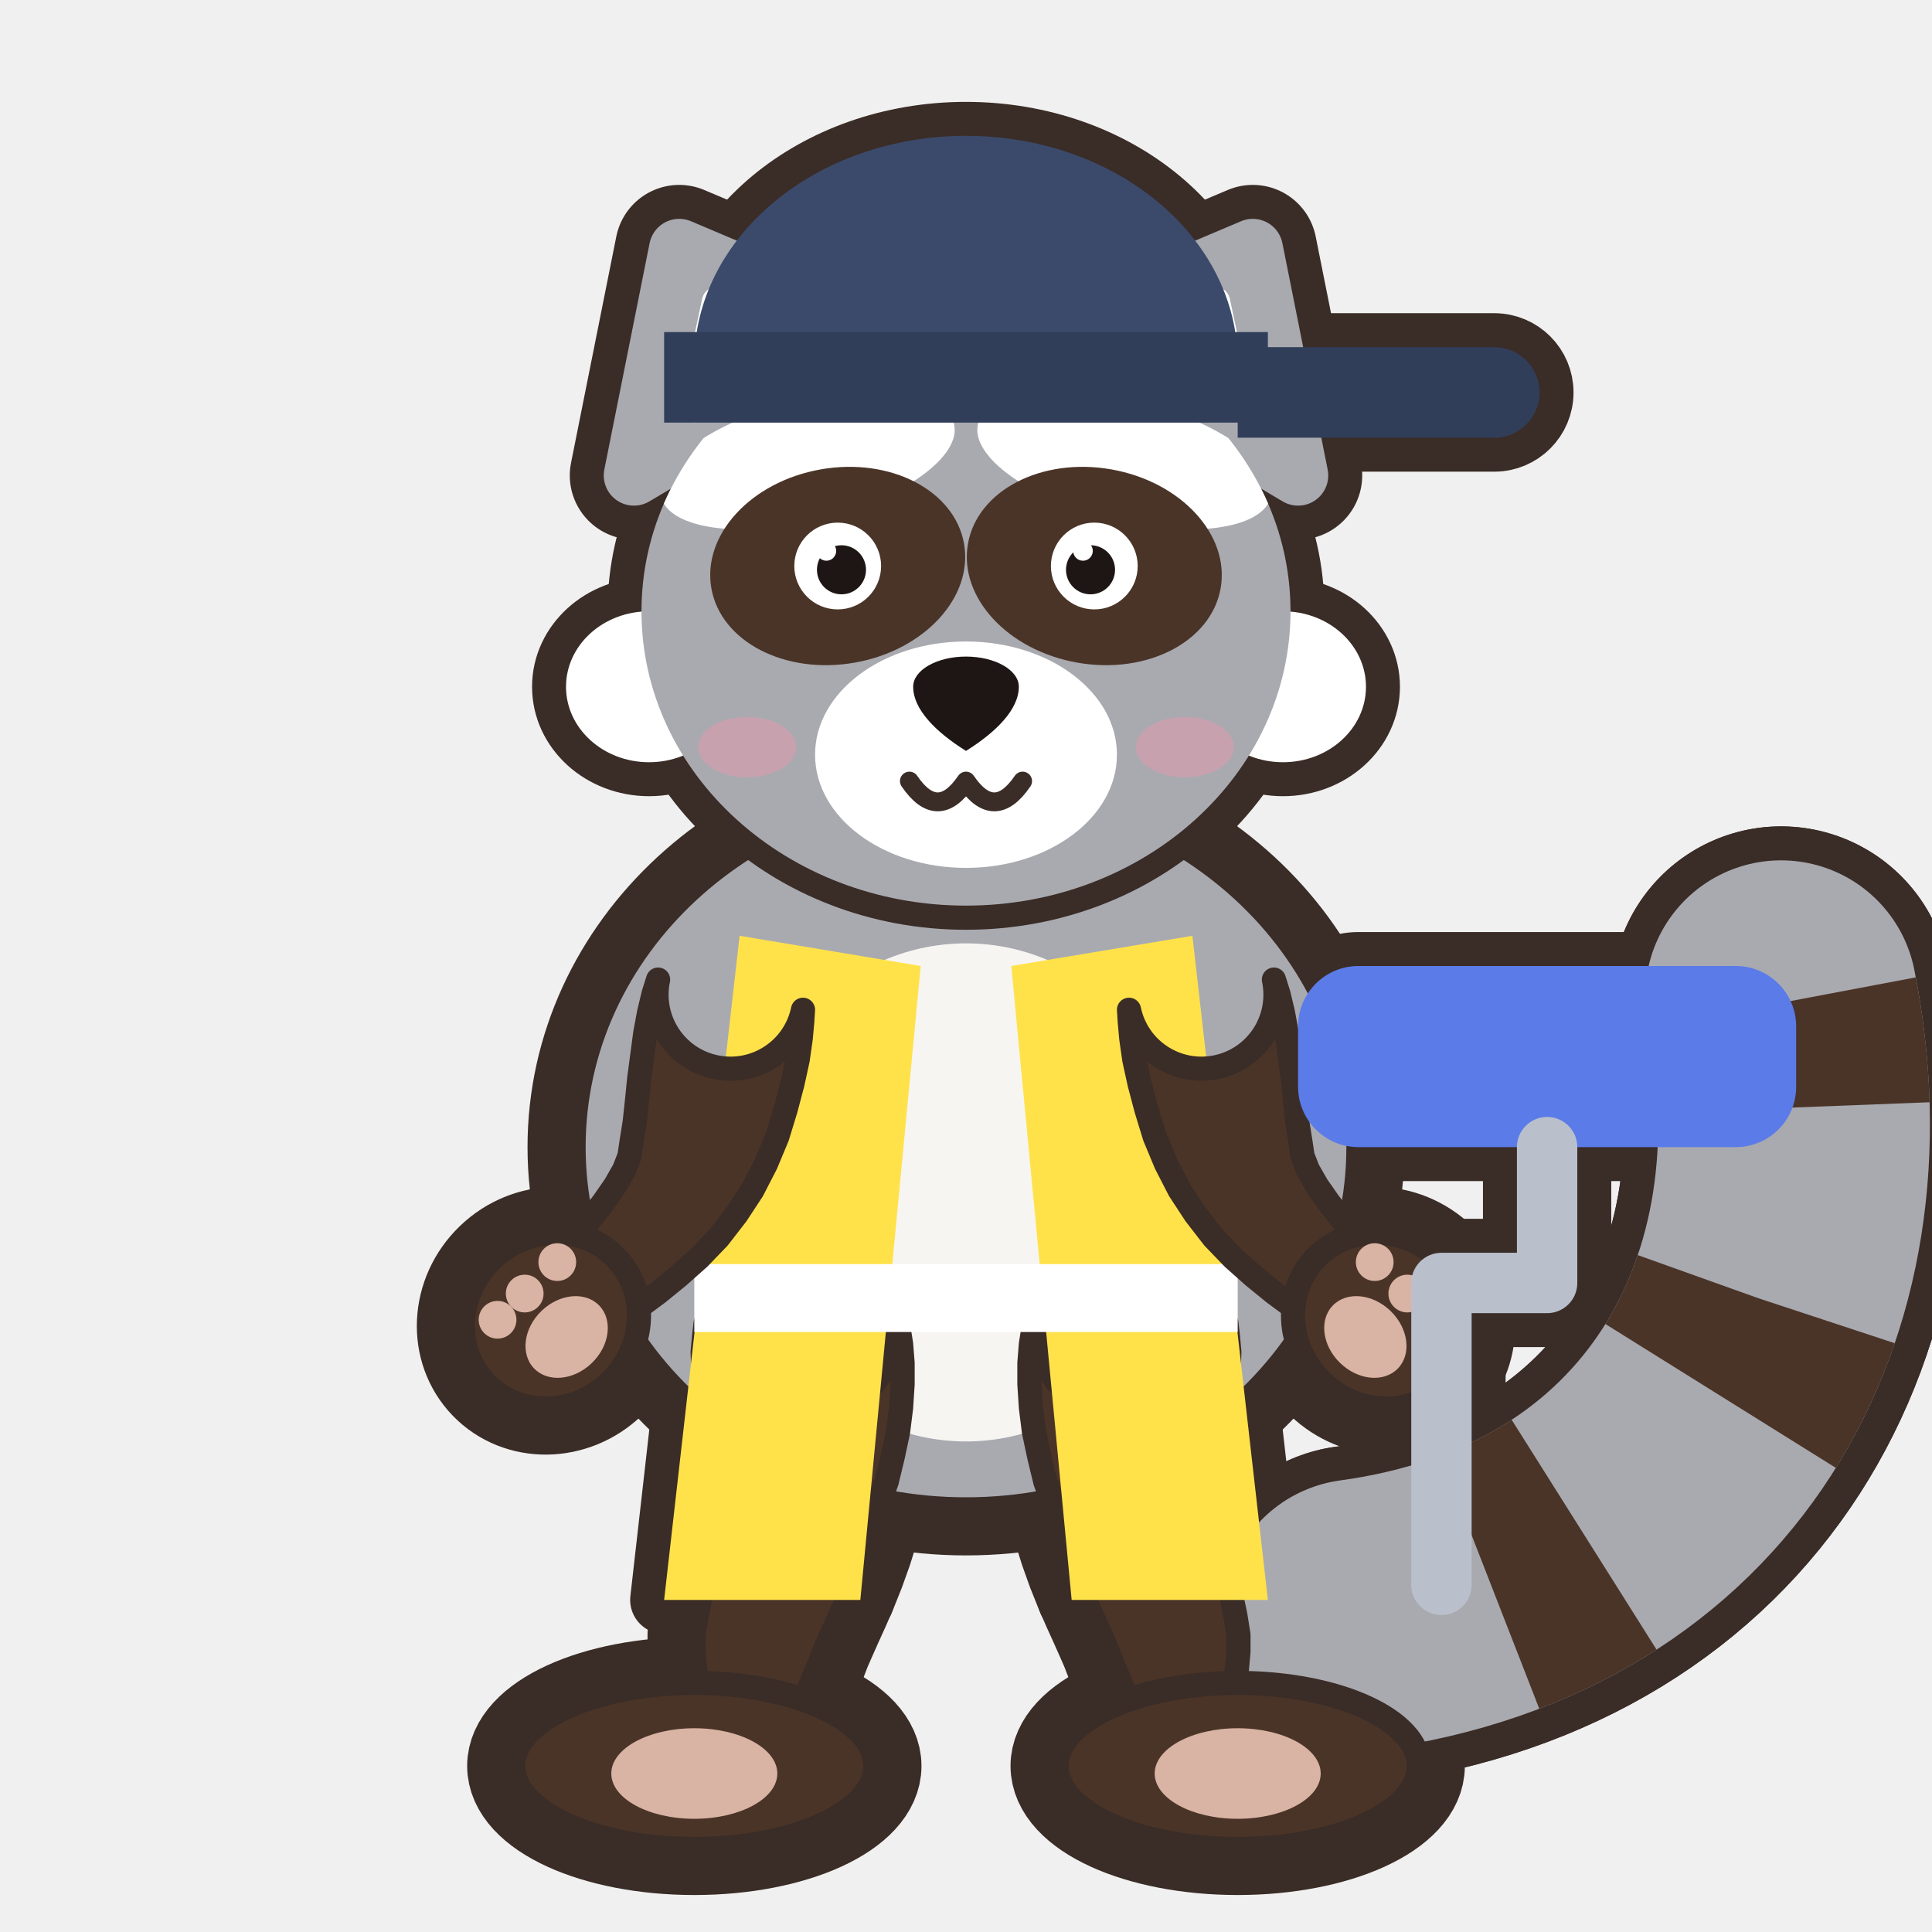
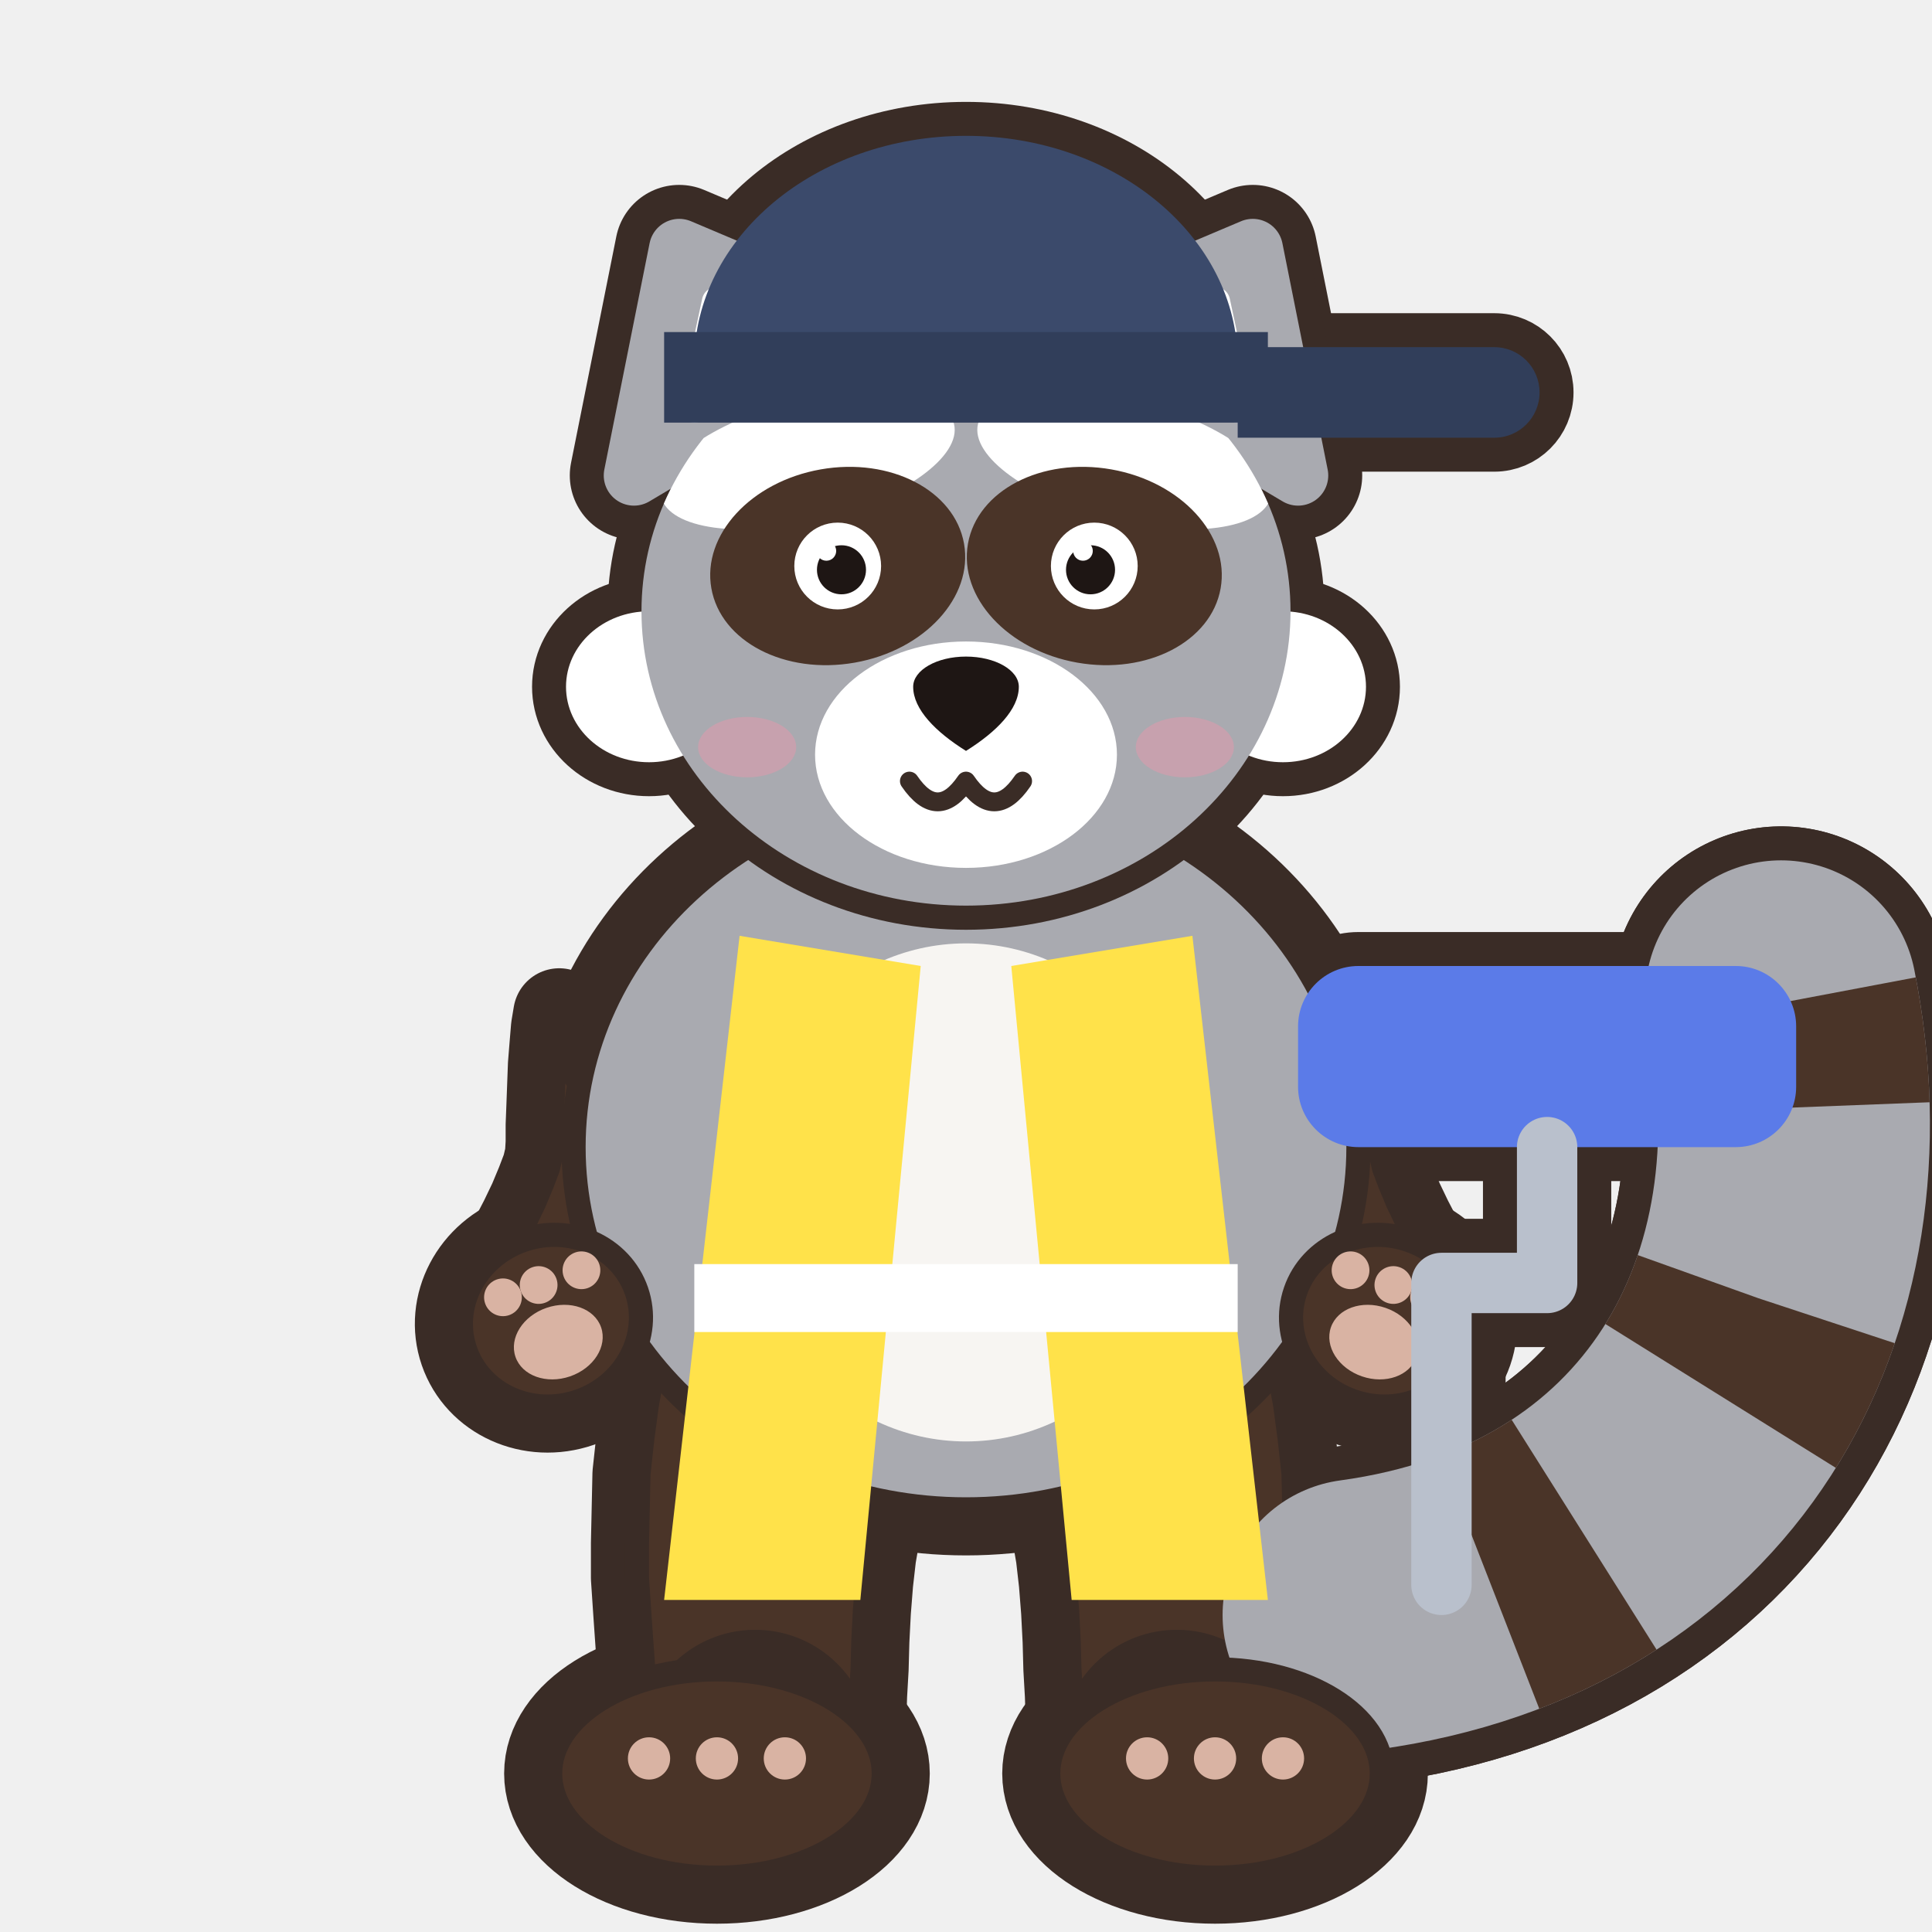
<svg xmlns="http://www.w3.org/2000/svg" viewBox="0 0 256 256" width="256" height="256" role="img" aria-labelledby="t-decorator_raccoon">
  <g class="outline">
+     <path d="M90.1 169.8L89.4 171.8L88.5 174.5L87.5 177.9L86.5 181.8L85.7 186.2L85.1 190.7L84.6 195.3L84.5 199.9L84.4 204.5L84.4 209.1L84.7 213.6L85.0 217.9L85.3 222.0L85.7 225.5L86.0 228.4L86.3 230.4A13.8 13.8 0 0 1 113.8 230.0L114.0 227.7L114.1 224.6L114.3 221.1L114.4 217.4L114.6 213.5L114.9 209.7L115.3 206.2L115.8 203.3L116.6 200.4L117.6 197.1L118.7 193.5L119.8 189.8L120.7 186.2L121.4 182.8L122.0 179.7L122.2 177.4A16.5 16.5 0 0 1 90.1 169.8Z" fill="#3A2C26" stroke="#3A2C26" stroke-width="12.2" stroke-linejoin="round" />
+     <path d="M133.8 177.4L134.0 179.7L134.6 182.8L135.3 186.2L136.2 189.8L137.3 193.5L138.4 197.1L139.4 200.4L140.2 203.3L140.7 206.2L141.1 209.7L141.4 213.5L141.6 217.4L141.7 221.1L141.9 224.6L142.0 227.7L142.2 230.0A13.8 13.8 0 0 1 169.7 230.4L170.0 228.4L170.3 225.5L170.7 222.0L171.0 217.9L171.3 213.6L171.6 209.1L171.6 204.5L171.5 199.9L171.4 195.3L170.9 190.7L170.3 186.2L169.5 181.8L168.5 177.9L167.5 174.5L166.6 171.8L165.9 169.8A16.5 16.5 0 0 1 133.8 177.4Z" fill="#3A2C26" stroke="#3A2C26" stroke-width="12.2" stroke-linejoin="round" />
    <path d="M180 214C224 208 244 172 236 132" stroke-linecap="round" fill="none" stroke="#3A2C26" stroke-width="45.0" stroke-linejoin="round" />
    <path d="M180 214C224 208 244 172 236 132" fill="none" stroke="#3A2C26" stroke-width="45.0" stroke-linejoin="round" stroke-linecap="round" />
+     <path d="M74.1 134.4L73.8 136.2L73.6 138.6L73.4 141.1L73.3 143.8L73.2 146.5L73.1 149.1L73.1 151.4L73.0 153.1L72.6 154.8L71.8 156.9L70.8 159.3L69.6 161.8L68.3 164.3L67.1 166.6L66.1 168.7L65.4 170.3A9.1 9.1 0 0 1 80.9 179.8L81.9 178.6L83.3 177.0L84.9 174.9L86.8 172.5L88.7 169.7L90.7 166.8L92.5 163.6L94.1 160.2L95.5 156.7L96.6 153.1L97.4 149.6L98.0 146.2L98.4 143.1L98.6 140.4L98.6 138.4L98.7 136.9A12.3 12.3 0 0 1 74.1 134.4Z" fill="#3A2C26" stroke="#3A2C26" stroke-width="12.2" stroke-linejoin="round" />
+     <path d="M157.3 136.9L157.4 138.4L157.4 140.4L157.6 143.1L158.0 146.2L158.6 149.6L159.4 153.1L160.5 156.7L161.9 160.2L163.5 163.6L165.3 166.8L167.3 169.7L169.2 172.5L171.1 174.9L172.7 177.0L174.1 178.6L175.1 179.8A9.1 9.1 0 0 1 190.6 170.3L189.9 168.7L188.9 166.6L187.7 164.3L186.4 161.8L185.2 159.3L184.2 156.9L183.4 154.8L183.0 153.1L182.9 151.4L182.9 149.1L182.8 146.5L182.7 143.8L182.6 141.1L182.4 138.6L182.2 136.2L181.9 134.4A12.3 12.3 0 0 1 157.3 136.9Z" fill="#3A2C26" stroke="#3A2C26" stroke-width="12.2" stroke-linejoin="round" />
    <ellipse cx="128" cy="152" rx="52" ry="48" fill="#3A2C26" stroke="#3A2C26" stroke-width="12.2" stroke-linejoin="round" />
    <ellipse cx="128" cy="158" rx="30" ry="33" fill="#3A2C26" stroke="#3A2C26" stroke-width="9" stroke-linejoin="round" />
-     <path d="M93.5 175.3L93.3 177.0L93.1 179.2L93.2 181.6L93.4 184.3L93.7 187.0L94.2 189.7L94.8 192.3L95.4 194.7L95.9 196.7L95.8 198.4L95.5 200.3L95.1 202.4L94.6 204.6L94.0 206.9L93.4 209.3L92.8 211.7L92.3 214.1L91.9 216.6L91.9 218.9L92.1 221.1L92.4 223.0L92.7 224.8L93.2 226.4L93.6 227.7L94.1 228.8L94.5 229.6L94.9 230.3A5.2 5.2 0 0 1 105.2 230.2L105.6 229.3L105.9 228.2L106.2 227.1L106.6 225.9L106.9 224.7L107.3 223.5L107.8 222.3L108.3 221.1L108.8 219.9L109.3 218.6L110.0 217.0L110.8 215.2L111.8 213.0L112.8 210.7L113.8 208.2L114.8 205.4L115.7 202.5L116.4 199.4L117.5 196.3L118.3 193.0L119.0 189.7L119.4 186.5L119.6 183.4L119.6 180.6L119.4 178.1L119.1 176.2L118.8 174.8A12.6 12.6 0 0 1 93.5 175.3Z" fill="#3A2C26" stroke="#3A2C26" stroke-width="12.2" stroke-linejoin="round" />
-     <ellipse cx="92" cy="234" rx="24" ry="11" fill="#3A2C26" stroke="#3A2C26" stroke-width="12.2" stroke-linejoin="round" />
-     <ellipse cx="92" cy="235" rx="11" ry="6" fill="#3A2C26" stroke="#3A2C26" stroke-width="9" stroke-linejoin="round" />
-     <path d="M137.2 174.8L136.9 176.2L136.6 178.1L136.4 180.6L136.4 183.4L136.6 186.5L137.0 189.7L137.7 193.0L138.5 196.3L139.6 199.4L140.3 202.5L141.2 205.4L142.2 208.2L143.2 210.7L144.2 213.0L145.2 215.2L146.0 217.0L146.7 218.6L147.2 219.9L147.7 221.1L148.2 222.3L148.7 223.5L149.1 224.7L149.4 225.9L149.8 227.1L150.1 228.2L150.4 229.3L150.8 230.2A5.2 5.2 0 0 1 161.1 230.3L161.5 229.6L161.9 228.8L162.4 227.7L162.8 226.4L163.3 224.8L163.6 223.0L163.9 221.1L164.1 218.9L164.1 216.6L163.7 214.1L163.2 211.7L162.6 209.3L162.0 206.9L161.4 204.6L160.9 202.4L160.5 200.3L160.2 198.4L160.1 196.7L160.6 194.7L161.2 192.3L161.8 189.7L162.3 187.0L162.6 184.3L162.8 181.6L162.9 179.2L162.7 177.0L162.5 175.3A12.6 12.6 0 0 1 137.2 174.8Z" fill="#3A2C26" stroke="#3A2C26" stroke-width="12.2" stroke-linejoin="round" />
-     <ellipse cx="164" cy="234" rx="24" ry="11" fill="#3A2C26" stroke="#3A2C26" stroke-width="12.2" stroke-linejoin="round" />
-     <ellipse cx="164" cy="235" rx="11" ry="6" fill="#3A2C26" stroke="#3A2C26" stroke-width="9" stroke-linejoin="round" />
+     <ellipse cx="95" cy="235" rx="22.1" ry="13.8" fill="#3A2C26" stroke="#3A2C26" stroke-width="12.2" stroke-linejoin="round" />
+     <circle cx="86" cy="233" r="2.8" fill="#3A2C26" stroke="#3A2C26" stroke-width="9" stroke-linejoin="round" />
+     <circle cx="95" cy="233" r="2.8" fill="#3A2C26" stroke="#3A2C26" stroke-width="9" stroke-linejoin="round" />
+     <circle cx="104" cy="233" r="2.8" fill="#3A2C26" stroke="#3A2C26" stroke-width="9" stroke-linejoin="round" />
+     <ellipse cx="161" cy="235" rx="22.1" ry="13.8" fill="#3A2C26" stroke="#3A2C26" stroke-width="12.2" stroke-linejoin="round" />
+     <circle cx="152" cy="233" r="2.8" fill="#3A2C26" stroke="#3A2C26" stroke-width="9" stroke-linejoin="round" />
+     <circle cx="161" cy="233" r="2.8" fill="#3A2C26" stroke="#3A2C26" stroke-width="9" stroke-linejoin="round" />
+     <circle cx="170" cy="233" r="2.8" fill="#3A2C26" stroke="#3A2C26" stroke-width="9" stroke-linejoin="round" />
    <path d="M98 124 88 212h26l8-84zM158 124l10 88h-26l-8-84z" fill="#3A2C26" stroke="#3A2C26" stroke-width="9" stroke-linejoin="round" />
    <path d="M92 172h72" fill="#3A2C26" stroke="#3A2C26" stroke-width="18" stroke-linejoin="round" />
    <g transform="translate(128,74) scale(0.5) translate(-128,-126)">
      <path d="M40 104 52 44l52 22z" fill="#3A2C26" stroke="#3A2C26" stroke-width="34" stroke-linejoin="round" />
      <path d="M56 86 62 58l24 12z" fill="#3A2C26" stroke="#3A2C26" stroke-width="26" stroke-linejoin="round" />
      <path d="M216 104 204 44l-52 22z" fill="#3A2C26" stroke="#3A2C26" stroke-width="34" stroke-linejoin="round" />
      <path d="M200 86 194 58l-24 12z" fill="#3A2C26" stroke="#3A2C26" stroke-width="26" stroke-linejoin="round" />
      <ellipse cx="44" cy="160" rx="22" ry="20" fill="#3A2C26" stroke="#3A2C26" stroke-width="18" stroke-linejoin="round" />
      <ellipse cx="212" cy="160" rx="22" ry="20" fill="#3A2C26" stroke="#3A2C26" stroke-width="18" stroke-linejoin="round" />
      <ellipse cx="128" cy="140" rx="86" ry="78" fill="#3A2C26" stroke="#3A2C26" stroke-width="18" stroke-linejoin="round" />
      <circle cx="94" cy="128" r="11.5" fill="#3A2C26" stroke="#3A2C26" stroke-width="18" stroke-linejoin="round" />
      <circle cx="95" cy="129" r="6.5" fill="#3A2C26" stroke="#3A2C26" stroke-width="18" stroke-linejoin="round" />
      <circle cx="91" cy="124" r="2.6" fill="#3A2C26" stroke="#3A2C26" stroke-width="18" stroke-linejoin="round" />
      <circle cx="162" cy="128" r="11.5" fill="#3A2C26" stroke="#3A2C26" stroke-width="18" stroke-linejoin="round" />
      <circle cx="161" cy="129" r="6.5" fill="#3A2C26" stroke="#3A2C26" stroke-width="18" stroke-linejoin="round" />
      <circle cx="159" cy="124" r="2.6" fill="#3A2C26" stroke="#3A2C26" stroke-width="18" stroke-linejoin="round" />
      <path d="M114 160a14 8 0 0 1 28 0c0 6-6 12-14 17-8-5-14-11-14-17z" fill="#3A2C26" stroke="#3A2C26" stroke-width="18" stroke-linejoin="round" />
    </g>
-     <path d="M87.2 129.8L86.6 131.7L86.0 134.2L85.5 136.9L85.1 139.9L84.7 142.9L84.4 145.9L84.1 148.7L83.7 151.2L83.4 153.2L82.7 155.0L81.5 157.1L79.9 159.4L78.0 161.8L76.1 164.0L74.2 166.2L72.4 168.2L70.9 170.0L69.8 171.6A4.8 4.8 0 0 1 76.5 178.5L77.9 177.7L79.7 176.6L82.0 175.1L84.5 173.3L87.2 171.3L89.9 169.1L92.6 166.7L95.2 164.0L97.6 160.9L99.7 157.7L101.5 154.2L103.0 150.6L104.1 147.0L105.0 143.6L105.7 140.4L106.1 137.6L106.3 135.4L106.4 133.8A9.8 9.8 0 0 1 87.2 129.8Z" fill="#3A2C26" stroke="#3A2C26" stroke-width="12.2" stroke-linejoin="round" />
-     <g transform="rotate(-44 73 175)">
+     <g transform="rotate(-19 73 175)">
      <ellipse cx="73" cy="175" rx="12" ry="11.3" fill="#3A2C26" stroke="#3A2C26" stroke-width="12.2" stroke-linejoin="round" />
      <ellipse cx="73" cy="178" rx="6.0" ry="4.8" fill="#3A2C26" stroke="#3A2C26" stroke-width="9" stroke-linejoin="round" />
      <circle cx="68" cy="170" r="2.5" fill="#3A2C26" stroke="#3A2C26" stroke-width="9" stroke-linejoin="round" />
      <circle cx="73" cy="170" r="2.5" fill="#3A2C26" stroke="#3A2C26" stroke-width="9" stroke-linejoin="round" />
      <circle cx="79" cy="170" r="2.5" fill="#3A2C26" stroke="#3A2C26" stroke-width="9" stroke-linejoin="round" />
    </g>
-     <path d="M149.6 133.8L149.7 135.4L149.9 137.6L150.3 140.4L151.0 143.6L151.9 147.0L153.0 150.6L154.5 154.2L156.3 157.7L158.4 160.9L160.8 164.0L163.4 166.7L166.1 169.1L168.8 171.3L171.5 173.3L174.0 175.1L176.3 176.6L178.1 177.7L179.5 178.5A4.8 4.8 0 0 1 186.2 171.6L185.1 170.0L183.6 168.2L181.8 166.2L179.9 164.0L178.0 161.8L176.1 159.4L174.5 157.1L173.3 155.0L172.6 153.2L172.3 151.2L171.9 148.7L171.6 145.9L171.3 142.9L170.9 139.9L170.5 136.9L170.0 134.2L169.4 131.7L168.8 129.8A9.8 9.8 0 0 1 149.6 133.8Z" fill="#3A2C26" stroke="#3A2C26" stroke-width="12.2" stroke-linejoin="round" />
-     <g transform="rotate(44 183 175)">
+     <g transform="rotate(19 183 175)">
      <ellipse cx="183" cy="175" rx="12" ry="11.3" fill="#3A2C26" stroke="#3A2C26" stroke-width="12.2" stroke-linejoin="round" />
      <ellipse cx="183" cy="178" rx="6.0" ry="4.8" fill="#3A2C26" stroke="#3A2C26" stroke-width="9" stroke-linejoin="round" />
      <circle cx="177" cy="170" r="2.5" fill="#3A2C26" stroke="#3A2C26" stroke-width="9" stroke-linejoin="round" />
      <circle cx="183" cy="170" r="2.5" fill="#3A2C26" stroke="#3A2C26" stroke-width="9" stroke-linejoin="round" />
      <circle cx="188" cy="170" r="2.5" fill="#3A2C26" stroke="#3A2C26" stroke-width="9" stroke-linejoin="round" />
    </g>
    <path d="M92 48a36 30 0 0 1 72 0z" fill="#3A2C26" stroke="#3A2C26" stroke-width="9" stroke-linejoin="round" />
    <path d="M88 44h80v12H88z" fill="#3A2C26" stroke="#3A2C26" stroke-width="9" stroke-linejoin="round" />
    <path d="M164 46h34a6 6 0 0 1 0 12h-34z" fill="#3A2C26" stroke="#3A2C26" stroke-width="9" stroke-linejoin="round" />
    <rect x="172" y="128" width="66" height="24" rx="8" fill="#3A2C26" stroke="#3A2C26" stroke-width="9" stroke-linejoin="round" />
    <path d="M205 152v18h-14v40" stroke-linecap="round" fill="none" stroke="#3A2C26" stroke-width="17.0" stroke-linejoin="round" />
  </g>
+   <path d="M90.1 169.8L89.4 171.8L88.5 174.5L87.5 177.9L86.5 181.8L85.7 186.2L85.1 190.7L84.6 195.3L84.5 199.9L84.4 204.5L84.4 209.1L84.7 213.6L85.0 217.9L85.3 222.0L85.7 225.5L86.0 228.4L86.3 230.4A13.8 13.8 0 0 1 113.8 230.0L114.0 227.7L114.1 224.6L114.3 221.1L114.4 217.4L114.6 213.5L114.9 209.7L115.3 206.2L115.8 203.3L116.6 200.4L117.6 197.1L118.7 193.5L119.8 189.8L120.7 186.2L121.4 182.8L122.0 179.7L122.2 177.4A16.5 16.5 0 0 1 90.1 169.8Z" fill="#4A3428" stroke="#3A2C26" stroke-width="3.2" stroke-linejoin="round" />
+   <path d="M133.8 177.4L134.0 179.7L134.6 182.8L135.3 186.2L136.2 189.8L137.3 193.5L138.4 197.1L139.4 200.4L140.2 203.3L140.7 206.2L141.1 209.7L141.4 213.5L141.6 217.4L141.7 221.1L141.9 224.6L142.0 227.7L142.2 230.0A13.8 13.8 0 0 1 169.7 230.4L170.0 228.4L170.3 225.5L170.7 222.0L171.0 217.9L171.3 213.6L171.6 209.1L171.6 204.5L171.5 199.9L171.4 195.3L170.9 190.7L170.3 186.2L169.5 181.8L168.5 177.9L167.5 174.5L166.6 171.8L165.9 169.8A16.5 16.5 0 0 1 133.8 177.4Z" fill="#4A3428" stroke="#3A2C26" stroke-width="3.2" stroke-linejoin="round" />
  <path d="M180 214C224 208 244 172 236 132" fill="none" stroke="#A9AAB0" stroke-width="36" stroke-linecap="round" />
  <path d="M180 214C224 208 244 172 236 132" fill="none" stroke="#4A3428" stroke-width="36" stroke-dasharray="14 26" stroke-dashoffset="22" />
+   <path d="M74.1 134.4L73.8 136.2L73.6 138.6L73.4 141.1L73.3 143.8L73.2 146.5L73.1 149.1L73.1 151.4L73.0 153.1L72.6 154.8L71.8 156.9L70.8 159.3L69.6 161.8L68.3 164.3L67.1 166.6L66.1 168.7L65.4 170.3A9.1 9.1 0 0 1 80.9 179.8L81.9 178.6L83.3 177.0L84.9 174.9L86.8 172.5L88.7 169.7L90.7 166.8L92.5 163.6L94.1 160.2L95.5 156.7L96.6 153.1L97.4 149.6L98.0 146.2L98.4 143.1L98.6 140.4L98.6 138.4L98.7 136.9A12.3 12.3 0 0 1 74.1 134.4Z" fill="#4A3428" stroke="#3A2C26" stroke-width="3.2" stroke-linejoin="round" />
+   <path d="M157.3 136.9L157.4 138.4L157.4 140.4L157.6 143.1L158.0 146.2L158.6 149.6L159.4 153.1L160.5 156.7L161.9 160.2L163.5 163.6L165.3 166.8L167.3 169.7L169.2 172.5L171.1 174.9L172.7 177.0L174.1 178.6L175.1 179.8A9.1 9.1 0 0 1 190.6 170.3L189.9 168.7L188.9 166.6L187.7 164.3L186.4 161.8L185.2 159.3L184.2 156.9L183.4 154.8L183.0 153.1L182.9 151.4L182.9 149.1L182.8 146.5L182.7 143.8L182.6 141.1L182.4 138.6L182.2 136.2L181.9 134.4A12.3 12.3 0 0 1 157.3 136.9Z" fill="#4A3428" stroke="#3A2C26" stroke-width="3.2" stroke-linejoin="round" />
  <ellipse cx="128" cy="152" rx="52" ry="48" fill="#A9AAB0" stroke="#3A2C26" stroke-width="3.2" />
  <ellipse cx="128" cy="158" rx="30" ry="33" fill="#F7F5F2" />
-   <path d="M93.5 175.3L93.3 177.0L93.1 179.2L93.2 181.6L93.4 184.3L93.7 187.0L94.2 189.7L94.8 192.3L95.4 194.7L95.9 196.7L95.8 198.4L95.5 200.3L95.1 202.4L94.6 204.6L94.0 206.9L93.4 209.3L92.8 211.7L92.3 214.1L91.9 216.6L91.9 218.9L92.1 221.1L92.4 223.0L92.7 224.8L93.2 226.4L93.6 227.7L94.1 228.8L94.5 229.6L94.9 230.3A5.2 5.2 0 0 1 105.2 230.2L105.6 229.3L105.9 228.2L106.2 227.1L106.6 225.9L106.9 224.7L107.3 223.5L107.8 222.3L108.3 221.1L108.8 219.9L109.3 218.6L110.0 217.0L110.8 215.2L111.8 213.0L112.8 210.7L113.8 208.2L114.8 205.4L115.7 202.5L116.4 199.4L117.5 196.3L118.3 193.0L119.0 189.7L119.4 186.5L119.6 183.4L119.6 180.6L119.4 178.1L119.1 176.2L118.8 174.8A12.6 12.6 0 0 1 93.5 175.3Z" fill="#4A3428" stroke="#3A2C26" stroke-width="3.2" stroke-linejoin="round" />
-   <ellipse cx="92" cy="234" rx="24" ry="11" fill="#4A3428" stroke="#3A2C26" stroke-width="3.2" />
-   <ellipse cx="92" cy="235" rx="11" ry="6" fill="#D9B3A3" />
-   <path d="M137.2 174.8L136.9 176.2L136.6 178.1L136.4 180.6L136.4 183.4L136.6 186.5L137.0 189.7L137.7 193.0L138.5 196.3L139.6 199.4L140.3 202.5L141.2 205.4L142.2 208.2L143.2 210.7L144.2 213.0L145.2 215.2L146.0 217.0L146.7 218.6L147.2 219.9L147.7 221.1L148.2 222.3L148.7 223.5L149.1 224.7L149.4 225.9L149.8 227.1L150.1 228.2L150.4 229.3L150.8 230.2A5.2 5.2 0 0 1 161.1 230.3L161.5 229.6L161.9 228.8L162.4 227.7L162.8 226.4L163.3 224.8L163.6 223.0L163.9 221.1L164.1 218.9L164.1 216.6L163.7 214.1L163.2 211.7L162.6 209.3L162.0 206.9L161.4 204.6L160.9 202.4L160.5 200.3L160.2 198.4L160.1 196.7L160.6 194.7L161.2 192.3L161.8 189.7L162.3 187.0L162.6 184.3L162.8 181.6L162.9 179.2L162.7 177.0L162.5 175.3A12.6 12.6 0 0 1 137.2 174.8Z" fill="#4A3428" stroke="#3A2C26" stroke-width="3.2" stroke-linejoin="round" />
-   <ellipse cx="164" cy="234" rx="24" ry="11" fill="#4A3428" stroke="#3A2C26" stroke-width="3.2" />
-   <ellipse cx="164" cy="235" rx="11" ry="6" fill="#D9B3A3" />
+   <ellipse cx="95" cy="235" rx="22.1" ry="13.8" fill="#4A3428" stroke="#3A2C26" stroke-width="3.2" />
+   <circle cx="86" cy="233" r="2.8" fill="#D9B3A3" />
+   <circle cx="95" cy="233" r="2.8" fill="#D9B3A3" />
+   <circle cx="104" cy="233" r="2.8" fill="#D9B3A3" />
+   <ellipse cx="161" cy="235" rx="22.1" ry="13.8" fill="#4A3428" stroke="#3A2C26" stroke-width="3.2" />
+   <circle cx="152" cy="233" r="2.8" fill="#D9B3A3" />
+   <circle cx="161" cy="233" r="2.8" fill="#D9B3A3" />
+   <circle cx="170" cy="233" r="2.8" fill="#D9B3A3" />
  <path d="M98 124 88 212h26l8-84zM158 124l10 88h-26l-8-84z" fill="#FFE24A" />
  <path d="M92 172h72" stroke="#FFFFFF" stroke-width="9" />
  <g transform="translate(128,74) scale(0.5) translate(-128,-126)">
    <g class="outline">
      <path d="M40 104 52 44l52 22z" fill="#3A2C26" stroke="#3A2C26" stroke-width="28.8" stroke-linejoin="round" />
      <path d="M56 86 62 58l24 12z" fill="#3A2C26" stroke="#3A2C26" stroke-width="20.8" stroke-linejoin="round" />
      <path d="M216 104 204 44l-52 22z" fill="#3A2C26" stroke="#3A2C26" stroke-width="28.8" stroke-linejoin="round" />
      <path d="M200 86 194 58l-24 12z" fill="#3A2C26" stroke="#3A2C26" stroke-width="20.8" stroke-linejoin="round" />
      <ellipse cx="44" cy="160" rx="22" ry="20" fill="#3A2C26" stroke="#3A2C26" stroke-width="12.8" stroke-linejoin="round" />
      <ellipse cx="212" cy="160" rx="22" ry="20" fill="#3A2C26" stroke="#3A2C26" stroke-width="12.8" stroke-linejoin="round" />
      <ellipse cx="128" cy="140" rx="86" ry="78" fill="#3A2C26" stroke="#3A2C26" stroke-width="12.8" stroke-linejoin="round" />
      <circle cx="94" cy="128" r="11.5" fill="#3A2C26" stroke="#3A2C26" stroke-width="12.8" stroke-linejoin="round" />
      <circle cx="95" cy="129" r="6.5" fill="#3A2C26" stroke="#3A2C26" stroke-width="12.8" stroke-linejoin="round" />
      <circle cx="91" cy="124" r="2.6" fill="#3A2C26" stroke="#3A2C26" stroke-width="12.8" stroke-linejoin="round" />
      <circle cx="162" cy="128" r="11.5" fill="#3A2C26" stroke="#3A2C26" stroke-width="12.8" stroke-linejoin="round" />
      <circle cx="161" cy="129" r="6.5" fill="#3A2C26" stroke="#3A2C26" stroke-width="12.8" stroke-linejoin="round" />
      <circle cx="159" cy="124" r="2.6" fill="#3A2C26" stroke="#3A2C26" stroke-width="12.8" stroke-linejoin="round" />
      <path d="M114 160a14 8 0 0 1 28 0c0 6-6 12-14 17-8-5-14-11-14-17z" fill="#3A2C26" stroke="#3A2C26" stroke-width="12.8" stroke-linejoin="round" />
      <path d="M113 185q7.5 11 15 0 q7.5 11 15 0" stroke-linecap="round" fill="none" stroke="#3A2C26" stroke-width="17.8" stroke-linejoin="round" />
    </g>
    <path d="M40 104 52 44l52 22z" fill="#A9AAB0" stroke="#A9AAB0" stroke-width="16" stroke-linejoin="round" />
    <path d="M56 86 62 58l24 12z" fill="#FFFFFF" stroke="#FFFFFF" stroke-width="8" stroke-linejoin="round" />
    <path d="M216 104 204 44l-52 22z" fill="#A9AAB0" stroke="#A9AAB0" stroke-width="16" stroke-linejoin="round" />
    <path d="M200 86 194 58l-24 12z" fill="#FFFFFF" stroke="#FFFFFF" stroke-width="8" stroke-linejoin="round" />
    <ellipse cx="44" cy="160" rx="22" ry="20" fill="#FFFFFF" />
    <ellipse cx="212" cy="160" rx="22" ry="20" fill="#FFFFFF" />
    <ellipse cx="128" cy="140" rx="86" ry="78" fill="#A9AAB0" />
    <defs>
      <clipPath id="clip-raccoon">
        <ellipse cx="128" cy="140" rx="86" ry="78" />
      </clipPath>
    </defs>
    <g clip-path="url(#clip-raccoon)">
      <ellipse cx="86" cy="100" rx="40" ry="16" fill="#FFFFFF" transform="rotate(-14 86 100)" />
      <ellipse cx="170" cy="100" rx="40" ry="16" fill="#FFFFFF" transform="rotate(14 170 100)" />
      <ellipse cx="94" cy="128" rx="34" ry="26" fill="#4A3428" transform="rotate(-10 94 128)" />
      <ellipse cx="162" cy="128" rx="34" ry="26" fill="#4A3428" transform="rotate(10 162 128)" />
      <ellipse cx="128" cy="178" rx="40" ry="30" fill="#FFFFFF" />
    </g>
    <circle cx="94" cy="128" r="11.5" fill="#FFFFFF" />
    <circle cx="95" cy="129" r="6.5" fill="#1E1614" />
    <circle cx="91" cy="124" r="2.6" fill="#FFFFFF" />
    <circle cx="162" cy="128" r="11.5" fill="#FFFFFF" />
    <circle cx="161" cy="129" r="6.5" fill="#1E1614" />
    <circle cx="159" cy="124" r="2.6" fill="#FFFFFF" />
    <ellipse cx="70" cy="176" rx="13" ry="8" fill="#FF8FA9" opacity="0.35" />
    <ellipse cx="186" cy="176" rx="13" ry="8" fill="#FF8FA9" opacity="0.35" />
    <path d="M114 160a14 8 0 0 1 28 0c0 6-6 12-14 17-8-5-14-11-14-17z" fill="#1E1614" />
    <path d="M113 185q7.5 11 15 0 q7.5 11 15 0" fill="none" stroke="#3A2C26" stroke-width="5" stroke-linecap="round" stroke-linejoin="round" />
  </g>
-   <path d="M87.2 129.8L86.6 131.7L86.0 134.2L85.5 136.9L85.1 139.9L84.7 142.9L84.4 145.9L84.1 148.7L83.7 151.2L83.4 153.2L82.7 155.0L81.5 157.1L79.9 159.4L78.0 161.8L76.1 164.0L74.2 166.2L72.4 168.2L70.9 170.0L69.8 171.6A4.8 4.8 0 0 1 76.5 178.5L77.9 177.7L79.7 176.6L82.0 175.1L84.5 173.3L87.2 171.3L89.9 169.1L92.6 166.7L95.2 164.0L97.6 160.9L99.7 157.7L101.5 154.2L103.0 150.6L104.1 147.0L105.0 143.6L105.7 140.4L106.1 137.6L106.3 135.4L106.4 133.8A9.8 9.8 0 0 1 87.2 129.8Z" fill="#4A3428" stroke="#3A2C26" stroke-width="3.2" stroke-linejoin="round" />
-   <g transform="rotate(-44 73 175)">
+   <g transform="rotate(-19 73 175)">
    <ellipse cx="73" cy="175" rx="12" ry="11.3" fill="#4A3428" stroke="#3A2C26" stroke-width="3.2" />
    <ellipse cx="73" cy="178" rx="6.0" ry="4.8" fill="#D9B3A3" />
    <circle cx="68" cy="170" r="2.5" fill="#D9B3A3" />
    <circle cx="73" cy="170" r="2.5" fill="#D9B3A3" />
    <circle cx="79" cy="170" r="2.5" fill="#D9B3A3" />
  </g>
-   <path d="M149.6 133.8L149.7 135.4L149.9 137.6L150.3 140.4L151.0 143.6L151.9 147.0L153.0 150.6L154.5 154.2L156.3 157.7L158.4 160.9L160.8 164.0L163.4 166.7L166.1 169.1L168.8 171.3L171.5 173.3L174.0 175.1L176.3 176.6L178.1 177.7L179.5 178.5A4.8 4.8 0 0 1 186.2 171.6L185.1 170.0L183.6 168.2L181.8 166.2L179.9 164.0L178.0 161.8L176.1 159.4L174.5 157.1L173.3 155.0L172.6 153.2L172.3 151.2L171.9 148.7L171.6 145.9L171.3 142.9L170.9 139.9L170.5 136.9L170.0 134.2L169.4 131.7L168.8 129.8A9.8 9.8 0 0 1 149.6 133.8Z" fill="#4A3428" stroke="#3A2C26" stroke-width="3.2" stroke-linejoin="round" />
-   <g transform="rotate(44 183 175)">
+   <g transform="rotate(19 183 175)">
    <ellipse cx="183" cy="175" rx="12" ry="11.3" fill="#4A3428" stroke="#3A2C26" stroke-width="3.2" />
    <ellipse cx="183" cy="178" rx="6.0" ry="4.8" fill="#D9B3A3" />
    <circle cx="177" cy="170" r="2.5" fill="#D9B3A3" />
    <circle cx="183" cy="170" r="2.5" fill="#D9B3A3" />
    <circle cx="188" cy="170" r="2.5" fill="#D9B3A3" />
  </g>
  <path d="M92 48a36 30 0 0 1 72 0z" fill="#3B4A6B" />
  <path d="M88 44h80v12H88z" fill="#313E5A" />
  <path d="M164 46h34a6 6 0 0 1 0 12h-34z" fill="#313E5A" />
  <rect x="172" y="128" width="66" height="24" rx="8" fill="#5B7BE8" />
  <path d="M205 152v18h-14v40" fill="none" stroke="#B9C0CC" stroke-width="8" stroke-linecap="round" stroke-linejoin="round" />
</svg>
